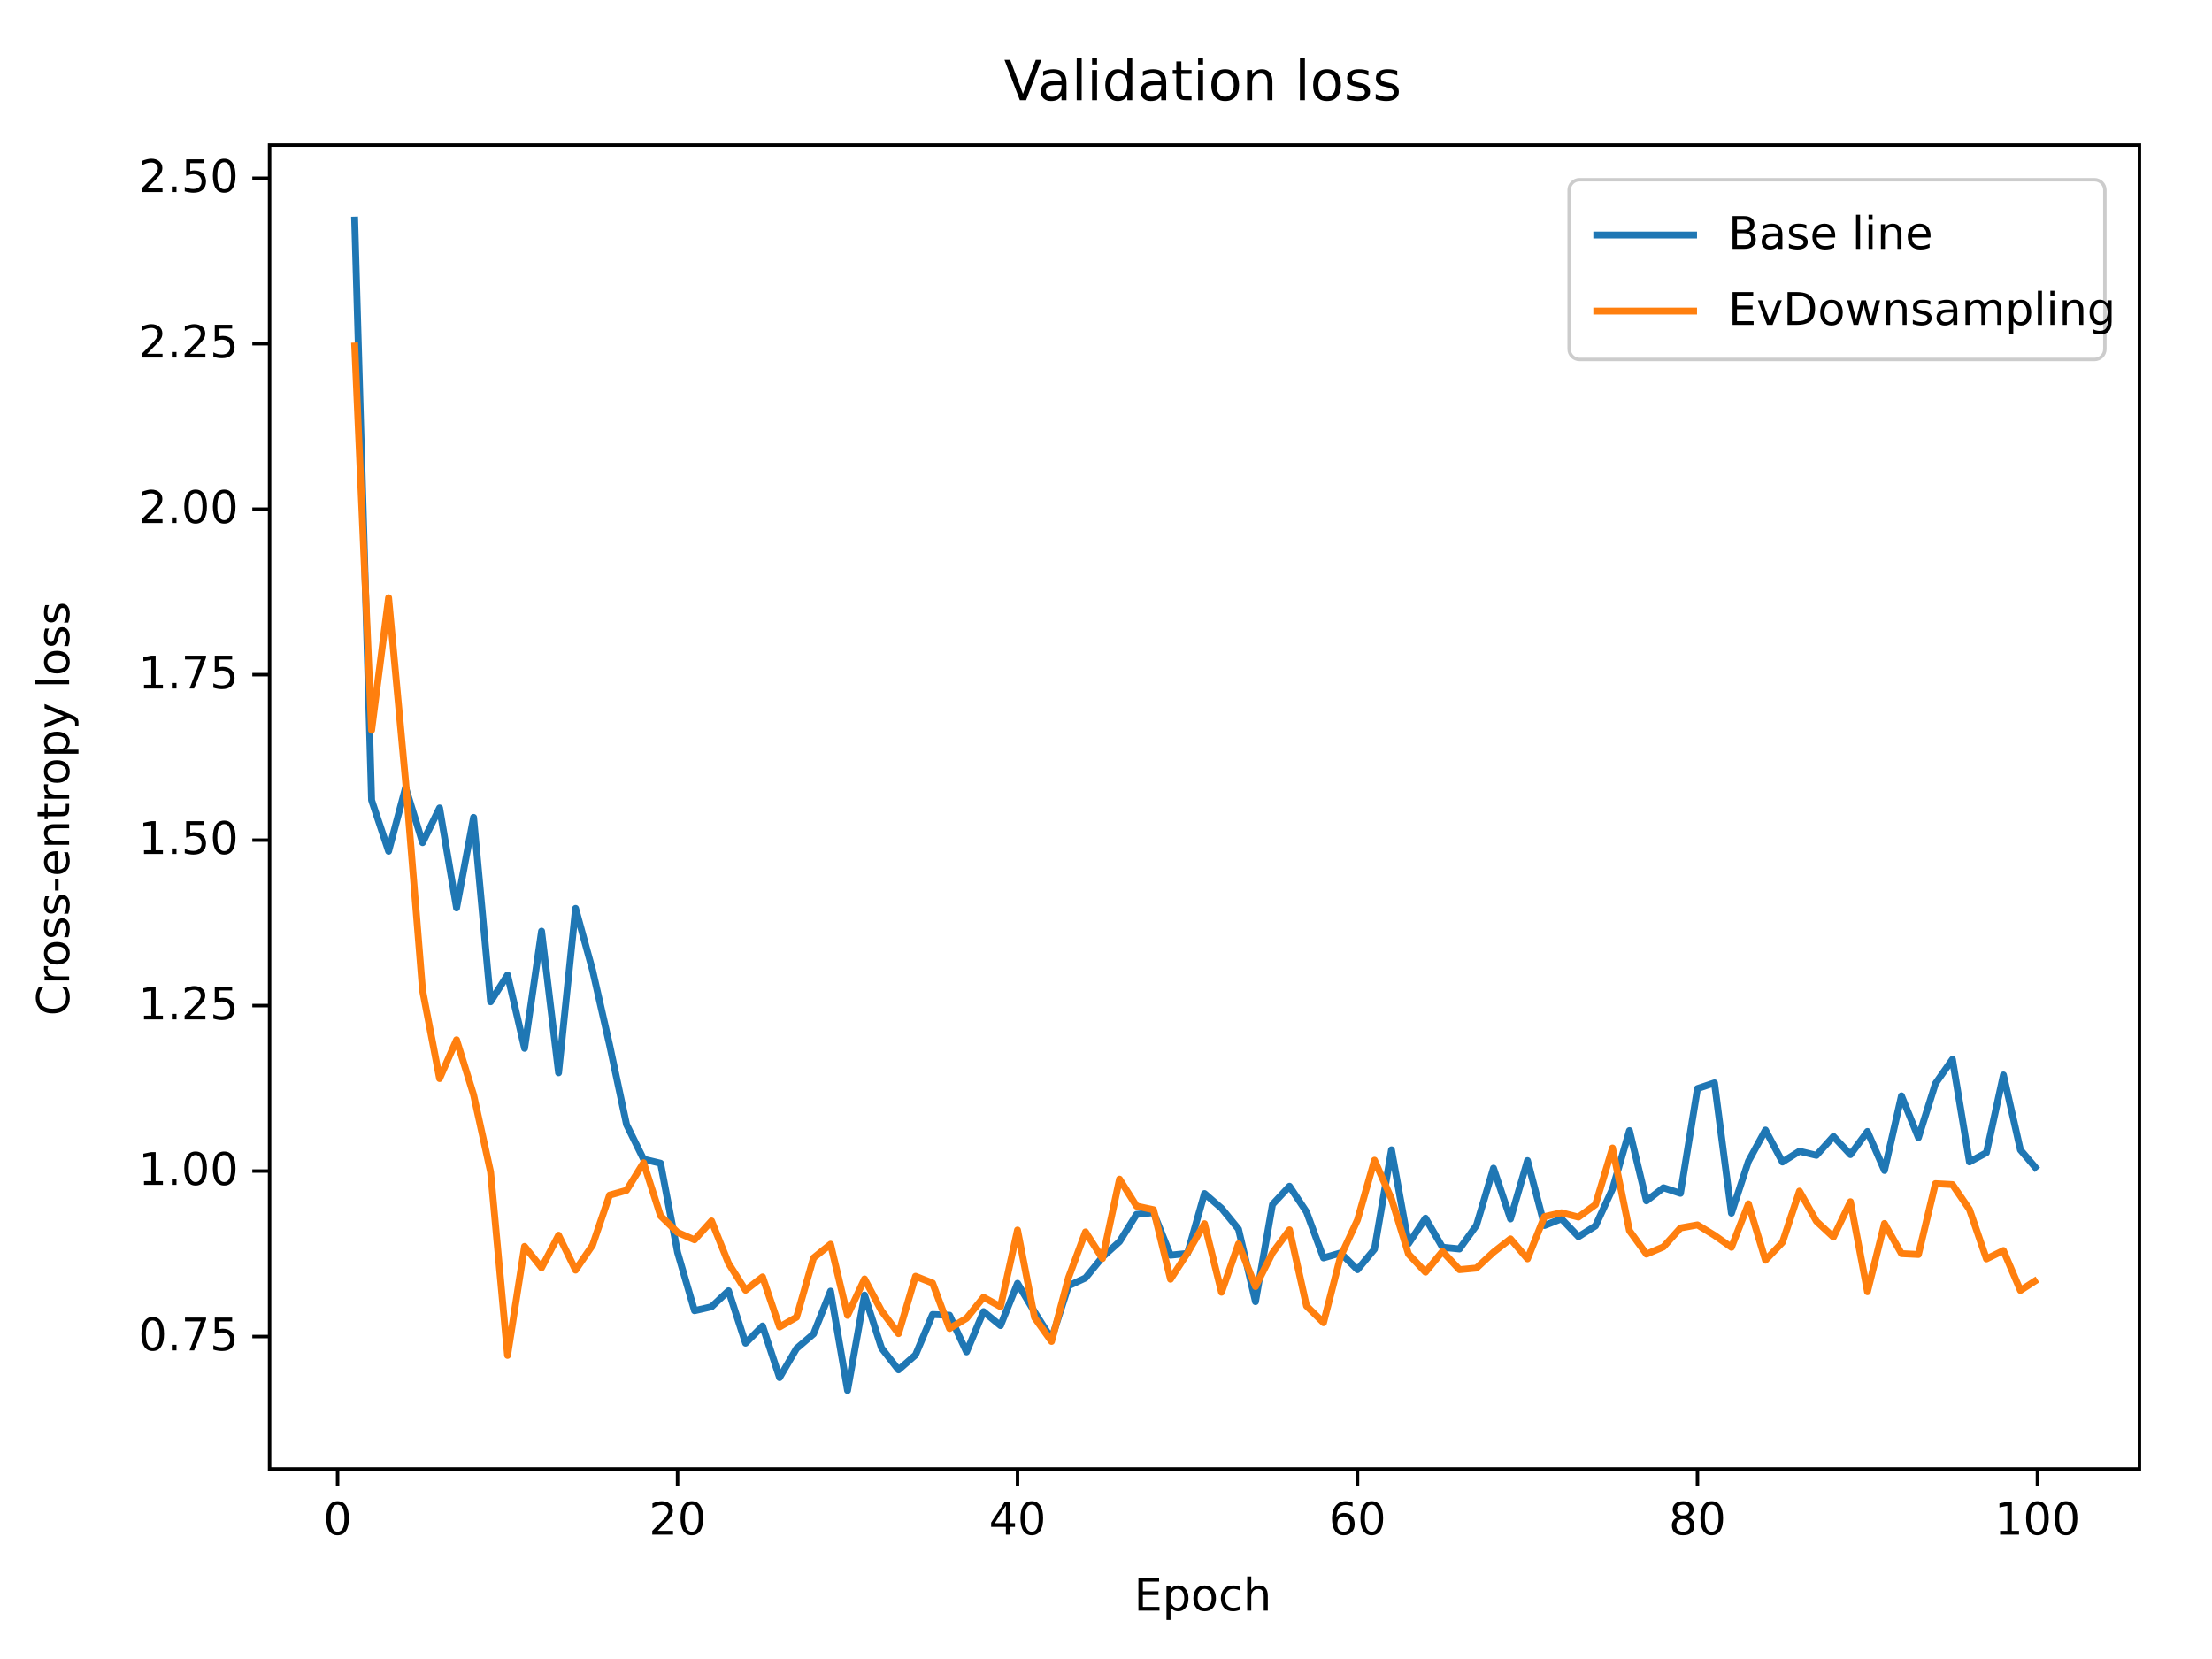
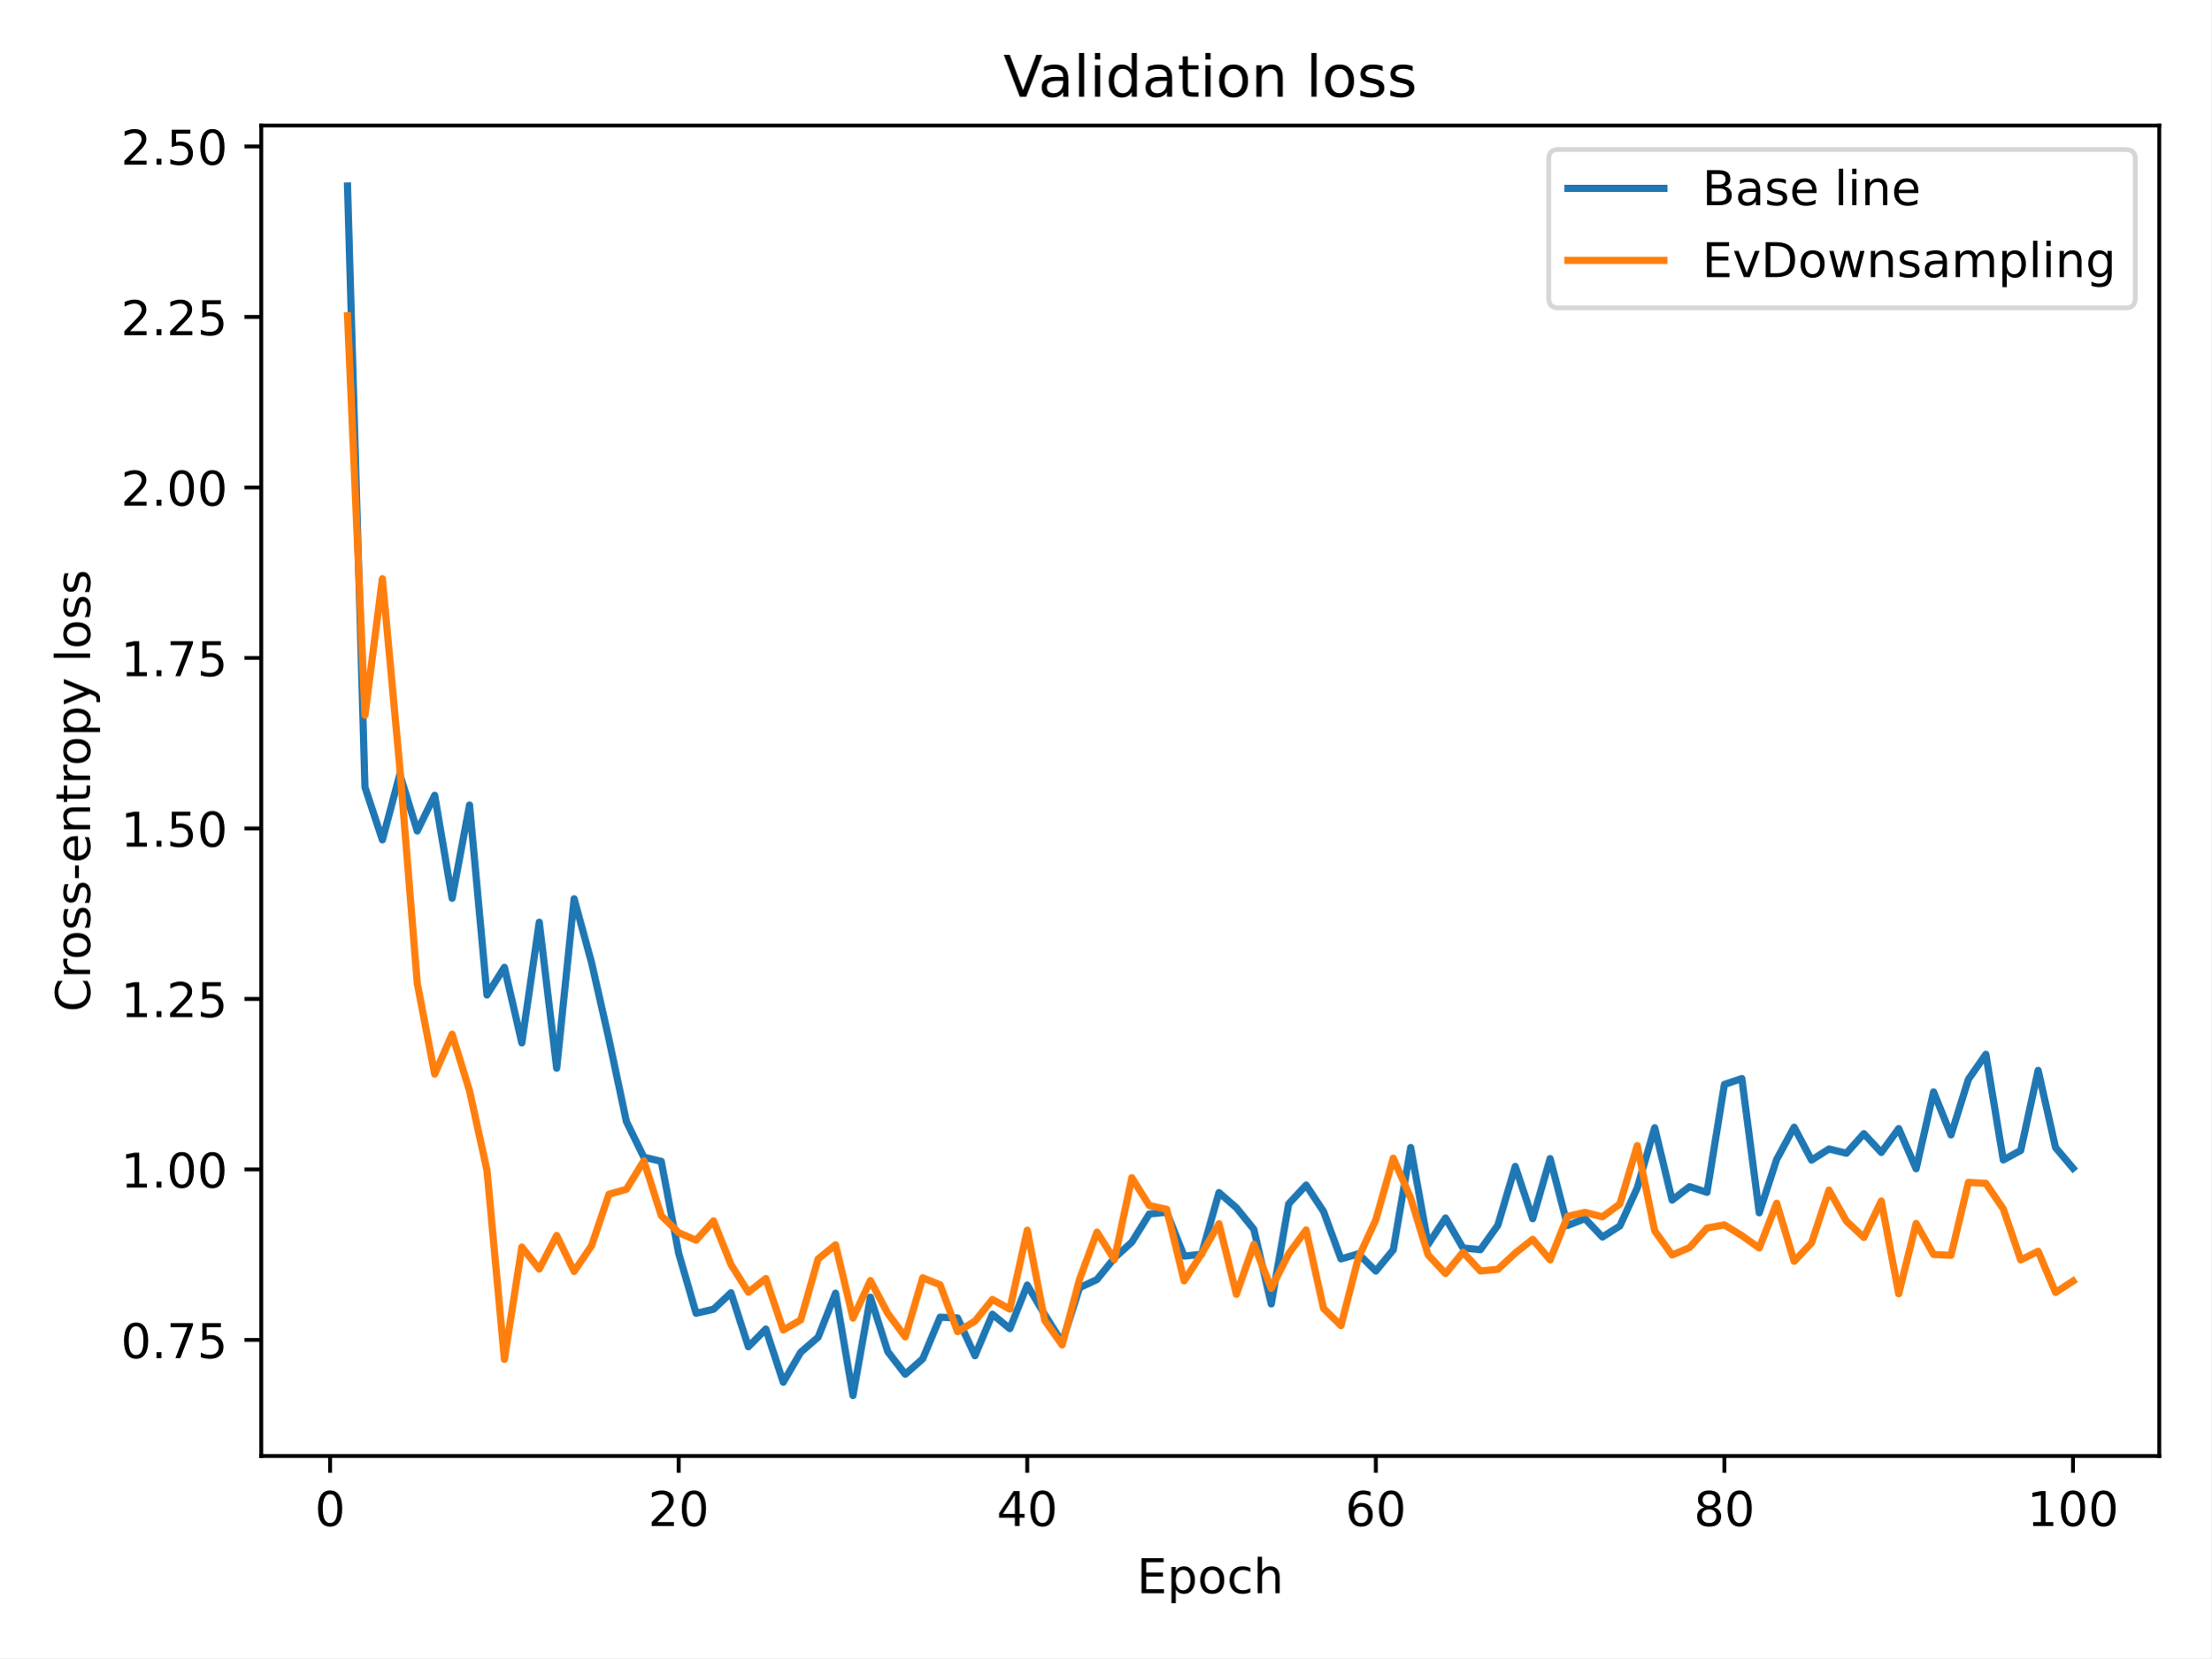
- <svg xmlns="http://www.w3.org/2000/svg" width="640" height="480" viewBox="0 0 640 480" role="img" aria-labelledby="heading">
-   <rect width="640" height="480" fill="white" />
-   <g font-family="DejaVu Sans, sans-serif" fill="black" font-size="13">
-     <text x="348" y="29" text-anchor="middle" font-size="16">Validation loss</text>
-     <rect x="78" y="42" width="541" height="383" fill="none" stroke="black" />
-     <path d="M97.673 425v5" stroke="black" />
-     <text x="97.673" y="444" text-anchor="middle">0</text>
-     <path d="M196.036 425v5" stroke="black" />
-     <text x="196.036" y="444" text-anchor="middle">20</text>
-     <path d="M294.4 425v5" stroke="black" />
-     <text x="294.4" y="444" text-anchor="middle">40</text>
-     <path d="M392.764 425v5" stroke="black" />
-     <text x="392.764" y="444" text-anchor="middle">60</text>
-     <path d="M491.127 425v5" stroke="black" />
-     <text x="491.127" y="444" text-anchor="middle">80</text>
-     <path d="M589.491 425v5" stroke="black" />
-     <text x="589.491" y="444" text-anchor="middle">100</text>
-     <path d="M78 386.7h-5" stroke="black" />
-     <text x="69" y="390.7" text-anchor="end">0.75</text>
-     <path d="M78 338.825h-5" stroke="black" />
-     <text x="69" y="342.825" text-anchor="end">1.00</text>
-     <path d="M78 290.95h-5" stroke="black" />
-     <text x="69" y="294.95" text-anchor="end">1.25</text>
-     <path d="M78 243.075h-5" stroke="black" />
-     <text x="69" y="247.075" text-anchor="end">1.50</text>
-     <path d="M78 195.2h-5" stroke="black" />
-     <text x="69" y="199.2" text-anchor="end">1.75</text>
-     <path d="M78 147.325h-5" stroke="black" />
-     <text x="69" y="151.325" text-anchor="end">2.00</text>
-     <path d="M78 99.45h-5" stroke="black" />
-     <text x="69" y="103.45" text-anchor="end">2.25</text>
-     <path d="M78 51.575h-5" stroke="black" />
-     <text x="69" y="55.575" text-anchor="end">2.50</text>
-     <text x="348" y="466" text-anchor="middle">Epoch</text>
-     <text transform="translate(20 234) rotate(-90)" text-anchor="middle">Cross-entropy loss</text>
-     <polyline fill="none" stroke="#1f77b4" stroke-width="2" stroke-linejoin="round" points="102.59,62.68 107.51,231.51 112.43,246.29 117.35,227.88 122.26,243.80 127.18,233.76 132.10,262.69 137.02,236.50 141.94,289.84 146.85,282.08 151.77,303.31 156.69,269.41 161.61,310.40 166.53,262.83 171.45,280.74 176.36,302.31 181.28,325.37 186.20,335.38 191.12,336.56 196.04,362.37 200.95,379.22 205.87,378.09 210.79,373.46 215.71,388.62 220.63,383.65 225.55,398.58 230.46,390.17 235.38,385.94 240.30,373.57 245.22,402.31 250.14,374.70 255.05,390.02 259.97,396.33 264.89,392.02 269.81,380.32 274.73,380.53 279.65,391.14 284.56,379.49 289.48,383.53 294.40,371.30 299.32,379.57 304.24,387.38 309.15,372.04 314.07,369.75 318.99,363.69 323.91,359.24 328.83,351.36 333.75,350.84 338.66,363.16 343.58,362.66 348.50,345.33 353.42,349.59 358.34,355.63 363.25,376.60 368.17,348.49 373.09,343.22 378.01,350.64 382.93,363.95 387.85,362.52 392.76,367.36 397.68,361.41 402.60,332.68 407.52,359.84 412.44,352.46 417.35,360.87 422.27,361.36 427.19,354.51 432.11,337.99 437.03,352.67 441.95,335.79 446.86,354.57 451.78,352.65 456.70,357.81 461.62,354.70 466.54,344.00 471.45,327.12 476.37,347.45 481.29,343.66 486.21,345.26 491.13,314.96 496.05,313.31 500.96,351.01 505.88,335.99 510.80,326.96 515.72,336.20 520.64,333.08 525.55,334.27 530.47,328.79 535.39,334.06 540.31,327.37 545.23,338.65 550.15,317.07 555.06,329.15 559.98,313.52 564.90,306.50 569.82,336.17 574.74,333.50 579.65,311.02 584.57,332.70 589.49,338.48" />
-     <polyline fill="none" stroke="#ff7f0e" stroke-width="2" stroke-linejoin="round" points="102.59,99.12 107.51,211.28 112.43,172.95 117.35,226.08 122.26,286.56 127.18,312.06 132.10,300.85 137.02,316.76 141.94,339.08 146.85,392.15 151.77,360.63 156.69,366.81 161.61,357.38 166.53,367.48 171.45,360.25 176.36,345.79 181.28,344.40 186.20,336.41 191.12,351.78 196.04,356.58 200.95,358.71 205.87,353.26 210.79,365.53 215.71,373.30 220.63,369.45 225.55,383.92 230.46,381.11 235.38,363.96 240.30,359.99 245.22,380.58 250.14,370.04 255.05,379.27 259.97,385.85 264.89,369.27 269.81,371.22 274.73,384.38 279.65,381.42 284.56,375.34 289.48,378.06 294.40,355.89 299.32,381.20 304.24,388.11 309.15,369.67 314.07,356.43 318.99,364.14 323.91,341.16 328.83,348.96 333.75,350.02 338.66,370.12 343.58,362.54 348.50,354.06 353.42,373.89 358.34,359.87 363.25,372.24 368.17,362.49 373.09,355.83 378.01,377.85 382.93,382.69 387.85,363.59 392.76,352.97 397.68,335.68 402.60,346.86 407.52,362.83 412.44,368.07 417.35,362.07 422.27,367.35 427.19,366.89 432.11,362.31 437.03,358.45 441.95,364.22 446.86,352.00 451.78,350.89 456.70,352.14 461.62,348.54 466.54,332.15 471.45,356.08 476.37,362.86 481.29,360.76 486.21,355.29 491.13,354.40 496.05,357.41 500.96,360.88 505.88,348.31 510.80,364.62 515.72,359.45 520.64,344.63 525.55,353.35 530.47,357.93 535.39,347.70 540.31,373.74 545.23,354.00 550.15,362.71 555.06,362.96 559.98,342.47 564.90,342.74 569.82,349.91 574.74,364.24 579.65,361.82 584.57,373.37 589.49,370.18" />
-     <rect x="454" y="52" width="155" height="52" rx="3" fill="white" stroke="#ccc" />
-     <path d="M461 68h30" stroke="#1f77b4" stroke-width="2" />
-     <text x="500" y="72">Base line</text>
-     <path d="M461 90h30" stroke="#ff7f0e" stroke-width="2" />
-     <text x="500" y="94">EvDownsampling</text>
+ <svg xmlns="http://www.w3.org/2000/svg" xmlns:xlink="http://www.w3.org/1999/xlink" width="460.8pt" height="345.6pt" viewBox="0 0 460.8 345.6" version="1.1">
+   <defs>
+     <style type="text/css">*{stroke-linejoin: round; stroke-linecap: butt}</style>
+   </defs>
+   <g id="figure_1">
+     <g id="patch_1">
+       <path d="M 0 345.6  L 460.8 345.6  L 460.8 0  L 0 0  z " style="fill: #ffffff" />
+     </g>
+     <g id="axes_1">
+       <g id="patch_2">
+         <path d="M 54.442 303.478  L 450 303.478  L 450 26.16  L 54.442 26.16  z " style="fill: #ffffff" />
+       </g>
+       <g id="matplotlib.axis_1">
+         <g id="xtick_1">
+           <g id="line2d_1">
+             <defs>
+               <path id="m79ee2506f1" d="M 0 0  L 0 3.5  " style="stroke: #000000; stroke-width: 0.8" />
+             </defs>
+             <g>
+               <use xlink:href="#m79ee2506f1" x="68.79" y="303.478" style="stroke: #000000; stroke-width: 0.8" />
+             </g>
+           </g>
+           <g id="text_1">
+             <g transform="translate(65.60869 318.0753) scale(0.1 -0.1)">
+               <defs>
+                 <path id="DejaVuSans-13" d="M 2034 4250  Q 1547 4250 1301 3770  Q 1056 3291 1056 2328  Q 1056 1369 1301 889  Q 1547 409 2034 409  Q 2525 409 2770 889  Q 3016 1369 3016 2328  Q 3016 3291 2770 3770  Q 2525 4250 2034 4250  z M 2034 4750  Q 2819 4750 3233 4129  Q 3647 3509 3647 2328  Q 3647 1150 3233 529  Q 2819 -91 2034 -91  Q 1250 -91 836 529  Q 422 1150 422 2328  Q 422 3509 836 4129  Q 1250 4750 2034 4750  z " transform="scale(0.015625)" />
+               </defs>
+               <use xlink:href="#DejaVuSans-13" />
+             </g>
+           </g>
+         </g>
+         <g id="xtick_2">
+           <g id="line2d_2">
+             <g>
+               <use xlink:href="#m79ee2506f1" x="141.436" y="303.478" style="stroke: #000000; stroke-width: 0.8" />
+             </g>
+           </g>
+           <g id="text_2">
+             <g transform="translate(135.0735 318.0753) scale(0.1 -0.1)">
+               <defs>
+                 <path id="DejaVuSans-15" d="M 1228 531  L 3431 531  L 3431 0  L 469 0  L 469 531  Q 828 903 1448 1529  Q 2069 2156 2228 2338  Q 2531 2678 2651 2914  Q 2772 3150 2772 3378  Q 2772 3750 2511 3984  Q 2250 4219 1831 4219  Q 1534 4219 1204 4116  Q 875 4013 500 3803  L 500 4441  Q 881 4594 1212 4672  Q 1544 4750 1819 4750  Q 2544 4750 2975 4387  Q 3406 4025 3406 3419  Q 3406 3131 3298 2873  Q 3191 2616 2906 2266  Q 2828 2175 2409 1742  Q 1991 1309 1228 531  z " transform="scale(0.015625)" />
+               </defs>
+               <use xlink:href="#DejaVuSans-15" />
+               <use xlink:href="#DejaVuSans-13" transform="translate(63.625 0)" />
+             </g>
+           </g>
+         </g>
+         <g id="xtick_3">
+           <g id="line2d_3">
+             <g>
+               <use xlink:href="#m79ee2506f1" x="214.082" y="303.478" style="stroke: #000000; stroke-width: 0.8" />
+             </g>
+           </g>
+           <g id="text_3">
+             <g transform="translate(207.7195 318.0753) scale(0.1 -0.1)">
+               <defs>
+                 <path id="DejaVuSans-17" d="M 2419 4116  L 825 1625  L 2419 1625  L 2419 4116  z M 2253 4666  L 3047 4666  L 3047 1625  L 3713 1625  L 3713 1100  L 3047 1100  L 3047 0  L 2419 0  L 2419 1100  L 313 1100  L 313 1709  L 2253 4666  z " transform="scale(0.015625)" />
+               </defs>
+               <use xlink:href="#DejaVuSans-17" />
+               <use xlink:href="#DejaVuSans-13" transform="translate(63.625 0)" />
+             </g>
+           </g>
+         </g>
+         <g id="xtick_4">
+           <g id="line2d_4">
+             <g>
+               <use xlink:href="#m79ee2506f1" x="286.728" y="303.478" style="stroke: #000000; stroke-width: 0.8" />
+             </g>
+           </g>
+           <g id="text_4">
+             <g transform="translate(280.3655 318.0753) scale(0.1 -0.1)">
+               <defs>
+                 <path id="DejaVuSans-19" d="M 2113 2584  Q 1688 2584 1439 2293  Q 1191 2003 1191 1497  Q 1191 994 1439 701  Q 1688 409 2113 409  Q 2538 409 2786 701  Q 3034 994 3034 1497  Q 3034 2003 2786 2293  Q 2538 2584 2113 2584  z M 3366 4563  L 3366 3988  Q 3128 4100 2886 4159  Q 2644 4219 2406 4219  Q 1781 4219 1451 3797  Q 1122 3375 1075 2522  Q 1259 2794 1537 2939  Q 1816 3084 2150 3084  Q 2853 3084 3261 2657  Q 3669 2231 3669 1497  Q 3669 778 3244 343  Q 2819 -91 2113 -91  Q 1303 -91 875 529  Q 447 1150 447 2328  Q 447 3434 972 4092  Q 1497 4750 2381 4750  Q 2619 4750 2861 4703  Q 3103 4656 3366 4563  z " transform="scale(0.015625)" />
+               </defs>
+               <use xlink:href="#DejaVuSans-19" />
+               <use xlink:href="#DejaVuSans-13" transform="translate(63.625 0)" />
+             </g>
+           </g>
+         </g>
+         <g id="xtick_5">
+           <g id="line2d_5">
+             <g>
+               <use xlink:href="#m79ee2506f1" x="359.374" y="303.478" style="stroke: #000000; stroke-width: 0.8" />
+             </g>
+           </g>
+           <g id="text_5">
+             <g transform="translate(353.0116 318.0753) scale(0.1 -0.1)">
+               <defs>
+                 <path id="DejaVuSans-1b" d="M 2034 2216  Q 1584 2216 1326 1975  Q 1069 1734 1069 1313  Q 1069 891 1326 650  Q 1584 409 2034 409  Q 2484 409 2743 651  Q 3003 894 3003 1313  Q 3003 1734 2745 1975  Q 2488 2216 2034 2216  z M 1403 2484  Q 997 2584 770 2862  Q 544 3141 544 3541  Q 544 4100 942 4425  Q 1341 4750 2034 4750  Q 2731 4750 3128 4425  Q 3525 4100 3525 3541  Q 3525 3141 3298 2862  Q 3072 2584 2669 2484  Q 3125 2378 3379 2068  Q 3634 1759 3634 1313  Q 3634 634 3220 271  Q 2806 -91 2034 -91  Q 1263 -91 848 271  Q 434 634 434 1313  Q 434 1759 690 2068  Q 947 2378 1403 2484  z M 1172 3481  Q 1172 3119 1398 2916  Q 1625 2713 2034 2713  Q 2441 2713 2670 2916  Q 2900 3119 2900 3481  Q 2900 3844 2670 4047  Q 2441 4250 2034 4250  Q 1625 4250 1398 4047  Q 1172 3844 1172 3481  z " transform="scale(0.015625)" />
+               </defs>
+               <use xlink:href="#DejaVuSans-1b" />
+               <use xlink:href="#DejaVuSans-13" transform="translate(63.625 0)" />
+             </g>
+           </g>
+         </g>
+         <g id="xtick_6">
+           <g id="line2d_6">
+             <g>
+               <use xlink:href="#m79ee2506f1" x="432.02" y="303.478" style="stroke: #000000; stroke-width: 0.8" />
+             </g>
+           </g>
+           <g id="text_6">
+             <g transform="translate(422.4764 318.0753) scale(0.1 -0.1)">
+               <defs>
+                 <path id="DejaVuSans-14" d="M 794 531  L 1825 531  L 1825 4091  L 703 3866  L 703 4441  L 1819 4666  L 2450 4666  L 2450 531  L 3481 531  L 3481 0  L 794 0  L 794 531  z " transform="scale(0.015625)" />
+               </defs>
+               <use xlink:href="#DejaVuSans-14" />
+               <use xlink:href="#DejaVuSans-13" transform="translate(63.625 0)" />
+               <use xlink:href="#DejaVuSans-13" transform="translate(127.25 0)" />
+             </g>
+           </g>
+         </g>
+         <g id="text_7">
+           <g transform="translate(236.9102 332.0761) scale(0.1 -0.1)">
+             <defs>
+               <path id="DejaVuSans-28" d="M 628 4666  L 3578 4666  L 3578 4134  L 1259 4134  L 1259 2753  L 3481 2753  L 3481 2222  L 1259 2222  L 1259 531  L 3634 531  L 3634 0  L 628 0  L 628 4666  z " transform="scale(0.015625)" />
+               <path id="DejaVuSans-53" d="M 1159 525  L 1159 -1331  L 581 -1331  L 581 3500  L 1159 3500  L 1159 2969  Q 1341 3281 1617 3432  Q 1894 3584 2278 3584  Q 2916 3584 3314 3078  Q 3713 2572 3713 1747  Q 3713 922 3314 415  Q 2916 -91 2278 -91  Q 1894 -91 1617 61  Q 1341 213 1159 525  z M 3116 1747  Q 3116 2381 2855 2742  Q 2594 3103 2138 3103  Q 1681 3103 1420 2742  Q 1159 2381 1159 1747  Q 1159 1113 1420 752  Q 1681 391 2138 391  Q 2594 391 2855 752  Q 3116 1113 3116 1747  z " transform="scale(0.015625)" />
+               <path id="DejaVuSans-52" d="M 1959 3097  Q 1497 3097 1228 2736  Q 959 2375 959 1747  Q 959 1119 1226 758  Q 1494 397 1959 397  Q 2419 397 2687 759  Q 2956 1122 2956 1747  Q 2956 2369 2687 2733  Q 2419 3097 1959 3097  z M 1959 3584  Q 2709 3584 3137 3096  Q 3566 2609 3566 1747  Q 3566 888 3137 398  Q 2709 -91 1959 -91  Q 1206 -91 779 398  Q 353 888 353 1747  Q 353 2609 779 3096  Q 1206 3584 1959 3584  z " transform="scale(0.015625)" />
+               <path id="DejaVuSans-46" d="M 3122 3366  L 3122 2828  Q 2878 2963 2633 3030  Q 2388 3097 2138 3097  Q 1578 3097 1268 2742  Q 959 2388 959 1747  Q 959 1106 1268 751  Q 1578 397 2138 397  Q 2388 397 2633 464  Q 2878 531 3122 666  L 3122 134  Q 2881 22 2623 -34  Q 2366 -91 2075 -91  Q 1284 -91 818 406  Q 353 903 353 1747  Q 353 2603 823 3093  Q 1294 3584 2113 3584  Q 2378 3584 2631 3529  Q 2884 3475 3122 3366  z " transform="scale(0.015625)" />
+               <path id="DejaVuSans-4b" d="M 3513 2113  L 3513 0  L 2938 0  L 2938 2094  Q 2938 2591 2744 2837  Q 2550 3084 2163 3084  Q 1697 3084 1428 2787  Q 1159 2491 1159 1978  L 1159 0  L 581 0  L 581 4863  L 1159 4863  L 1159 2956  Q 1366 3272 1645 3428  Q 1925 3584 2291 3584  Q 2894 3584 3203 3211  Q 3513 2838 3513 2113  z " transform="scale(0.015625)" />
+             </defs>
+             <use xlink:href="#DejaVuSans-28" />
+             <use xlink:href="#DejaVuSans-53" transform="translate(63.1875 0)" />
+             <use xlink:href="#DejaVuSans-52" transform="translate(126.6719 0)" />
+             <use xlink:href="#DejaVuSans-46" transform="translate(187.8594 0)" />
+             <use xlink:href="#DejaVuSans-4b" transform="translate(242.8438 0)" />
+           </g>
+         </g>
+       </g>
+       <g id="matplotlib.axis_2">
+         <g id="ytick_1">
+           <g id="line2d_7">
+             <defs>
+               <path id="m6211bed680" d="M 0 0  L -3.5 0  " style="stroke: #000000; stroke-width: 0.8" />
+             </defs>
+             <g>
+               <use xlink:href="#m6211bed680" x="54.442" y="279.283" style="stroke: #000000; stroke-width: 0.8" />
+             </g>
+           </g>
+           <g id="text_8">
+             <g transform="translate(25.17672 283.0819) scale(0.1 -0.1)">
+               <defs>
+                 <path id="DejaVuSans-11" d="M 684 794  L 1344 794  L 1344 0  L 684 0  L 684 794  z " transform="scale(0.015625)" />
+                 <path id="DejaVuSans-1a" d="M 525 4666  L 3525 4666  L 3525 4397  L 1831 0  L 1172 0  L 2766 4134  L 525 4134  L 525 4666  z " transform="scale(0.015625)" />
+                 <path id="DejaVuSans-18" d="M 691 4666  L 3169 4666  L 3169 4134  L 1269 4134  L 1269 2991  Q 1406 3038 1543 3061  Q 1681 3084 1819 3084  Q 2600 3084 3056 2656  Q 3513 2228 3513 1497  Q 3513 744 3044 326  Q 2575 -91 1722 -91  Q 1428 -91 1123 -41  Q 819 9 494 109  L 494 744  Q 775 591 1075 516  Q 1375 441 1709 441  Q 2250 441 2565 725  Q 2881 1009 2881 1497  Q 2881 1984 2565 2268  Q 2250 2553 1709 2553  Q 1456 2553 1204 2497  Q 953 2441 691 2322  L 691 4666  z " transform="scale(0.015625)" />
+               </defs>
+               <use xlink:href="#DejaVuSans-13" />
+               <use xlink:href="#DejaVuSans-11" transform="translate(63.625 0)" />
+               <use xlink:href="#DejaVuSans-1a" transform="translate(95.40625 0)" />
+               <use xlink:href="#DejaVuSans-18" transform="translate(159.0312 0)" />
+             </g>
+           </g>
+         </g>
+         <g id="ytick_2">
+           <g id="line2d_8">
+             <g>
+               <use xlink:href="#m6211bed680" x="54.442" y="243.746" style="stroke: #000000; stroke-width: 0.8" />
+             </g>
+           </g>
+           <g id="text_9">
+             <g transform="translate(25.17672 247.5444) scale(0.1 -0.1)">
+               <use xlink:href="#DejaVuSans-14" />
+               <use xlink:href="#DejaVuSans-11" transform="translate(63.625 0)" />
+               <use xlink:href="#DejaVuSans-13" transform="translate(95.40625 0)" />
+               <use xlink:href="#DejaVuSans-13" transform="translate(159.0312 0)" />
+             </g>
+           </g>
+         </g>
+         <g id="ytick_3">
+           <g id="line2d_9">
+             <g>
+               <use xlink:href="#m6211bed680" x="54.442" y="208.208" style="stroke: #000000; stroke-width: 0.8" />
+             </g>
+           </g>
+           <g id="text_10">
+             <g transform="translate(25.17672 212.0069) scale(0.1 -0.1)">
+               <use xlink:href="#DejaVuSans-14" />
+               <use xlink:href="#DejaVuSans-11" transform="translate(63.625 0)" />
+               <use xlink:href="#DejaVuSans-15" transform="translate(95.40625 0)" />
+               <use xlink:href="#DejaVuSans-18" transform="translate(159.0312 0)" />
+             </g>
+           </g>
+         </g>
+         <g id="ytick_4">
+           <g id="line2d_10">
+             <g>
+               <use xlink:href="#m6211bed680" x="54.442" y="172.671" style="stroke: #000000; stroke-width: 0.8" />
+             </g>
+           </g>
+           <g id="text_11">
+             <g transform="translate(25.17672 176.4694) scale(0.1 -0.1)">
+               <use xlink:href="#DejaVuSans-14" />
+               <use xlink:href="#DejaVuSans-11" transform="translate(63.625 0)" />
+               <use xlink:href="#DejaVuSans-18" transform="translate(95.40625 0)" />
+               <use xlink:href="#DejaVuSans-13" transform="translate(159.0312 0)" />
+             </g>
+           </g>
+         </g>
+         <g id="ytick_5">
+           <g id="line2d_11">
+             <g>
+               <use xlink:href="#m6211bed680" x="54.442" y="137.133" style="stroke: #000000; stroke-width: 0.8" />
+             </g>
+           </g>
+           <g id="text_12">
+             <g transform="translate(25.17672 140.9319) scale(0.1 -0.1)">
+               <use xlink:href="#DejaVuSans-14" />
+               <use xlink:href="#DejaVuSans-11" transform="translate(63.625 0)" />
+               <use xlink:href="#DejaVuSans-1a" transform="translate(95.40625 0)" />
+               <use xlink:href="#DejaVuSans-18" transform="translate(159.0312 0)" />
+             </g>
+           </g>
+         </g>
+         <g id="ytick_6">
+           <g id="line2d_12">
+             <g>
+               <use xlink:href="#m6211bed680" x="54.442" y="101.596" style="stroke: #000000; stroke-width: 0.8" />
+             </g>
+           </g>
+           <g id="text_13">
+             <g transform="translate(25.17672 105.3944) scale(0.1 -0.1)">
+               <use xlink:href="#DejaVuSans-15" />
+               <use xlink:href="#DejaVuSans-11" transform="translate(63.625 0)" />
+               <use xlink:href="#DejaVuSans-13" transform="translate(95.40625 0)" />
+               <use xlink:href="#DejaVuSans-13" transform="translate(159.0312 0)" />
+             </g>
+           </g>
+         </g>
+         <g id="ytick_7">
+           <g id="line2d_13">
+             <g>
+               <use xlink:href="#m6211bed680" x="54.442" y="66.058" style="stroke: #000000; stroke-width: 0.8" />
+             </g>
+           </g>
+           <g id="text_14">
+             <g transform="translate(25.17672 69.85685) scale(0.1 -0.1)">
+               <use xlink:href="#DejaVuSans-15" />
+               <use xlink:href="#DejaVuSans-11" transform="translate(63.625 0)" />
+               <use xlink:href="#DejaVuSans-15" transform="translate(95.40625 0)" />
+               <use xlink:href="#DejaVuSans-18" transform="translate(159.0312 0)" />
+             </g>
+           </g>
+         </g>
+         <g id="ytick_8">
+           <g id="line2d_14">
+             <g>
+               <use xlink:href="#m6211bed680" x="54.442" y="30.521" style="stroke: #000000; stroke-width: 0.8" />
+             </g>
+           </g>
+           <g id="text_15">
+             <g transform="translate(25.17672 34.31933) scale(0.1 -0.1)">
+               <use xlink:href="#DejaVuSans-15" />
+               <use xlink:href="#DejaVuSans-11" transform="translate(63.625 0)" />
+               <use xlink:href="#DejaVuSans-18" transform="translate(95.40625 0)" />
+               <use xlink:href="#DejaVuSans-13" transform="translate(159.0312 0)" />
+             </g>
+           </g>
+         </g>
+         <g id="text_16">
+           <g transform="translate(18.77437 210.9188) rotate(-90) scale(0.1 -0.1)">
+             <defs>
+               <path id="DejaVuSans-26" d="M 4122 4306  L 4122 3641  Q 3803 3938 3442 4084  Q 3081 4231 2675 4231  Q 1875 4231 1450 3742  Q 1025 3253 1025 2328  Q 1025 1406 1450 917  Q 1875 428 2675 428  Q 3081 428 3442 575  Q 3803 722 4122 1019  L 4122 359  Q 3791 134 3420 21  Q 3050 -91 2638 -91  Q 1578 -91 968 557  Q 359 1206 359 2328  Q 359 3453 968 4101  Q 1578 4750 2638 4750  Q 3056 4750 3426 4639  Q 3797 4528 4122 4306  z " transform="scale(0.015625)" />
+               <path id="DejaVuSans-55" d="M 2631 2963  Q 2534 3019 2420 3045  Q 2306 3072 2169 3072  Q 1681 3072 1420 2755  Q 1159 2438 1159 1844  L 1159 0  L 581 0  L 581 3500  L 1159 3500  L 1159 2956  Q 1341 3275 1631 3429  Q 1922 3584 2338 3584  Q 2397 3584 2469 3576  Q 2541 3569 2628 3553  L 2631 2963  z " transform="scale(0.015625)" />
+               <path id="DejaVuSans-56" d="M 2834 3397  L 2834 2853  Q 2591 2978 2328 3040  Q 2066 3103 1784 3103  Q 1356 3103 1142 2972  Q 928 2841 928 2578  Q 928 2378 1081 2264  Q 1234 2150 1697 2047  L 1894 2003  Q 2506 1872 2764 1633  Q 3022 1394 3022 966  Q 3022 478 2636 193  Q 2250 -91 1575 -91  Q 1294 -91 989 -36  Q 684 19 347 128  L 347 722  Q 666 556 975 473  Q 1284 391 1588 391  Q 1994 391 2212 530  Q 2431 669 2431 922  Q 2431 1156 2273 1281  Q 2116 1406 1581 1522  L 1381 1569  Q 847 1681 609 1914  Q 372 2147 372 2553  Q 372 3047 722 3315  Q 1072 3584 1716 3584  Q 2034 3584 2315 3537  Q 2597 3491 2834 3397  z " transform="scale(0.015625)" />
+               <path id="DejaVuSans-10" d="M 313 2009  L 1997 2009  L 1997 1497  L 313 1497  L 313 2009  z " transform="scale(0.015625)" />
+               <path id="DejaVuSans-48" d="M 3597 1894  L 3597 1613  L 953 1613  Q 991 1019 1311 708  Q 1631 397 2203 397  Q 2534 397 2845 478  Q 3156 559 3463 722  L 3463 178  Q 3153 47 2828 -22  Q 2503 -91 2169 -91  Q 1331 -91 842 396  Q 353 884 353 1716  Q 353 2575 817 3079  Q 1281 3584 2069 3584  Q 2775 3584 3186 3129  Q 3597 2675 3597 1894  z M 3022 2063  Q 3016 2534 2758 2815  Q 2500 3097 2075 3097  Q 1594 3097 1305 2825  Q 1016 2553 972 2059  L 3022 2063  z " transform="scale(0.015625)" />
+               <path id="DejaVuSans-51" d="M 3513 2113  L 3513 0  L 2938 0  L 2938 2094  Q 2938 2591 2744 2837  Q 2550 3084 2163 3084  Q 1697 3084 1428 2787  Q 1159 2491 1159 1978  L 1159 0  L 581 0  L 581 3500  L 1159 3500  L 1159 2956  Q 1366 3272 1645 3428  Q 1925 3584 2291 3584  Q 2894 3584 3203 3211  Q 3513 2838 3513 2113  z " transform="scale(0.015625)" />
+               <path id="DejaVuSans-57" d="M 1172 4494  L 1172 3500  L 2356 3500  L 2356 3053  L 1172 3053  L 1172 1153  Q 1172 725 1289 603  Q 1406 481 1766 481  L 2356 481  L 2356 0  L 1766 0  Q 1100 0 847 248  Q 594 497 594 1153  L 594 3053  L 172 3053  L 172 3500  L 594 3500  L 594 4494  L 1172 4494  z " transform="scale(0.015625)" />
+               <path id="DejaVuSans-5c" d="M 2059 -325  Q 1816 -950 1584 -1140  Q 1353 -1331 966 -1331  L 506 -1331  L 506 -850  L 844 -850  Q 1081 -850 1212 -737  Q 1344 -625 1503 -206  L 1606 56  L 191 3500  L 800 3500  L 1894 763  L 2988 3500  L 3597 3500  L 2059 -325  z " transform="scale(0.015625)" />
+               <path id="DejaVuSans-3" transform="scale(0.015625)" />
+               <path id="DejaVuSans-4f" d="M 603 4863  L 1178 4863  L 1178 0  L 603 0  L 603 4863  z " transform="scale(0.015625)" />
+             </defs>
+             <use xlink:href="#DejaVuSans-26" />
+             <use xlink:href="#DejaVuSans-55" transform="translate(69.82812 0)" />
+             <use xlink:href="#DejaVuSans-52" transform="translate(108.7344 0)" />
+             <use xlink:href="#DejaVuSans-56" transform="translate(169.9219 0)" />
+             <use xlink:href="#DejaVuSans-56" transform="translate(222.0156 0)" />
+             <use xlink:href="#DejaVuSans-10" transform="translate(274.1094 0)" />
+             <use xlink:href="#DejaVuSans-48" transform="translate(310.1875 0)" />
+             <use xlink:href="#DejaVuSans-51" transform="translate(371.7188 0)" />
+             <use xlink:href="#DejaVuSans-57" transform="translate(435.0938 0)" />
+             <use xlink:href="#DejaVuSans-55" transform="translate(474.2969 0)" />
+             <use xlink:href="#DejaVuSans-52" transform="translate(513.2031 0)" />
+             <use xlink:href="#DejaVuSans-53" transform="translate(574.3906 0)" />
+             <use xlink:href="#DejaVuSans-5c" transform="translate(637.875 0)" />
+             <use xlink:href="#DejaVuSans-3" transform="translate(697.0625 0)" />
+             <use xlink:href="#DejaVuSans-4f" transform="translate(728.8438 0)" />
+             <use xlink:href="#DejaVuSans-52" transform="translate(756.625 0)" />
+             <use xlink:href="#DejaVuSans-56" transform="translate(817.8125 0)" />
+             <use xlink:href="#DejaVuSans-56" transform="translate(869.9062 0)" />
+           </g>
+         </g>
+       </g>
+       <g id="line2d_15">
+         <path d="M 72.422 38.765  L 76.055 164.085  L 79.687 175.057  L 83.319 161.39  L 86.951 173.208  L 90.584 165.756  L 94.216 187.23  L 97.848 167.789  L 101.481 207.386  L 105.113 201.622  L 108.745 217.38  L 112.378 192.22  L 116.01 222.649  L 119.642 187.338  L 123.274 200.632  L 126.907 216.637  L 130.539 233.757  L 134.171 241.191  L 137.804 242.063  L 141.436 261.225  L 145.068 273.734  L 148.701 272.889  L 152.333 269.456  L 155.965 280.708  L 159.597 277.019  L 163.23 288.103  L 166.862 281.858  L 170.494 278.72  L 174.127 269.54  L 177.759 290.872  L 181.391 270.378  L 185.024 281.75  L 188.656 286.429  L 192.288 283.232  L 195.92 274.544  L 199.553 274.704  L 203.185 282.578  L 206.817 273.934  L 210.45 276.932  L 214.082 267.849  L 217.714 273.993  L 221.347 279.789  L 224.979 268.4  L 228.611 266.698  L 232.244 262.203  L 235.876 258.897  L 239.508 253.047  L 243.14 252.665  L 246.773 261.811  L 250.405 261.435  L 254.037 248.573  L 257.67 251.733  L 261.302 256.22  L 264.934 271.789  L 268.567 250.917  L 272.199 247.011  L 275.831 252.512  L 279.463 262.397  L 283.096 261.336  L 286.728 264.927  L 290.36 260.507  L 293.993 239.181  L 297.625 259.347  L 301.257 253.864  L 304.89 260.107  L 308.522 260.476  L 312.154 255.388  L 315.786 243.125  L 319.419 254.023  L 323.051 241.495  L 326.683 255.434  L 330.316 254.005  L 333.948 257.841  L 337.58 255.53  L 341.213 247.588  L 344.845 235.06  L 348.477 250.148  L 352.109 247.338  L 355.742 248.524  L 359.374 226.031  L 363.006 224.804  L 366.639 252.792  L 370.271 241.643  L 373.903 234.937  L 377.536 241.8  L 381.168 239.484  L 384.8 240.367  L 388.432 236.298  L 392.065 240.208  L 395.697 235.24  L 399.329 243.612  L 402.962 227.595  L 406.594 236.562  L 410.226 224.962  L 413.859 219.752  L 417.491 241.772  L 421.123 239.791  L 424.756 223.104  L 428.388 239.197  L 432.02 243.488  " clip-path="url(#pfb785518d5)" style="fill: none; stroke: #1f77b4; stroke-width: 1.5; stroke-linecap: square" />
+       </g>
+       <g id="line2d_16">
+         <path d="M 72.422 65.81  L 76.055 149.068  L 79.687 120.617  L 83.319 160.053  L 86.951 204.946  L 90.584 223.881  L 94.216 215.555  L 97.848 227.364  L 101.481 243.936  L 105.113 283.328  L 108.745 259.931  L 112.378 264.516  L 116.01 257.516  L 119.642 265.014  L 123.274 259.647  L 126.907 248.913  L 130.539 247.888  L 134.171 241.953  L 137.804 253.364  L 141.436 256.927  L 145.068 258.504  L 148.701 254.464  L 152.333 263.566  L 155.965 269.338  L 159.597 266.48  L 163.23 277.218  L 166.862 275.133  L 170.494 262.406  L 174.127 259.456  L 177.759 274.739  L 181.391 266.918  L 185.024 273.77  L 188.656 278.65  L 192.288 266.343  L 195.92 267.792  L 199.553 277.564  L 203.185 275.364  L 206.817 270.849  L 210.45 272.87  L 214.082 256.415  L 217.714 275.203  L 221.347 280.33  L 224.979 266.645  L 228.611 256.816  L 232.244 262.535  L 235.876 245.477  L 239.508 251.268  L 243.14 252.057  L 246.773 266.976  L 250.405 261.352  L 254.037 255.053  L 257.67 269.776  L 261.302 259.365  L 264.934 268.546  L 268.567 261.313  L 272.199 256.367  L 275.831 272.715  L 279.463 276.303  L 283.096 262.131  L 286.728 254.245  L 290.36 241.412  L 293.993 249.707  L 297.625 261.564  L 301.257 265.451  L 304.89 261.003  L 308.522 264.916  L 312.154 264.576  L 315.786 261.177  L 319.419 258.312  L 323.051 262.599  L 326.683 253.528  L 330.316 252.7  L 333.948 253.628  L 337.58 250.956  L 341.213 238.789  L 344.845 256.551  L 348.477 261.589  L 352.109 260.028  L 355.742 255.966  L 359.374 255.305  L 363.006 257.542  L 366.639 260.117  L 370.271 250.785  L 373.903 262.891  L 377.536 259.056  L 381.168 248.053  L 384.8 254.531  L 388.432 257.928  L 392.065 250.336  L 395.697 269.663  L 399.329 255.009  L 402.962 261.476  L 406.594 261.658  L 410.226 246.451  L 413.859 246.653  L 417.491 251.971  L 421.123 262.607  L 424.756 260.815  L 428.388 269.388  L 432.02 267.019  " clip-path="url(#pfb785518d5)" style="fill: none; stroke: #ff7f0e; stroke-width: 1.5; stroke-linecap: square" />
+       </g>
+       <g id="patch_3">
+         <path d="M 54.442 303.478  L 54.442 26.16  " style="fill: none; stroke: #000000; stroke-width: 0.8; stroke-linejoin: miter; stroke-linecap: square" />
+       </g>
+       <g id="patch_4">
+         <path d="M 450 303.478  L 450 26.16  " style="fill: none; stroke: #000000; stroke-width: 0.8; stroke-linejoin: miter; stroke-linecap: square" />
+       </g>
+       <g id="patch_5">
+         <path d="M 54.442 303.478  L 450 303.478  " style="fill: none; stroke: #000000; stroke-width: 0.8; stroke-linejoin: miter; stroke-linecap: square" />
+       </g>
+       <g id="patch_6">
+         <path d="M 54.442 26.16  L 450 26.16  " style="fill: none; stroke: #000000; stroke-width: 0.8; stroke-linejoin: miter; stroke-linecap: square" />
+       </g>
+       <g id="text_17">
+         <g transform="translate(209.0971 20.16) scale(0.12 -0.12)">
+           <defs>
+             <path id="DejaVuSans-39" d="M 1831 0  L 50 4666  L 709 4666  L 2188 738  L 3669 4666  L 4325 4666  L 2547 0  L 1831 0  z " transform="scale(0.015625)" />
+             <path id="DejaVuSans-44" d="M 2194 1759  Q 1497 1759 1228 1600  Q 959 1441 959 1056  Q 959 750 1161 570  Q 1363 391 1709 391  Q 2188 391 2477 730  Q 2766 1069 2766 1631  L 2766 1759  L 2194 1759  z M 3341 1997  L 3341 0  L 2766 0  L 2766 531  Q 2569 213 2275 61  Q 1981 -91 1556 -91  Q 1019 -91 701 211  Q 384 513 384 1019  Q 384 1609 779 1909  Q 1175 2209 1959 2209  L 2766 2209  L 2766 2266  Q 2766 2663 2505 2880  Q 2244 3097 1772 3097  Q 1472 3097 1187 3025  Q 903 2953 641 2809  L 641 3341  Q 956 3463 1253 3523  Q 1550 3584 1831 3584  Q 2591 3584 2966 3190  Q 3341 2797 3341 1997  z " transform="scale(0.015625)" />
+             <path id="DejaVuSans-4c" d="M 603 3500  L 1178 3500  L 1178 0  L 603 0  L 603 3500  z M 603 4863  L 1178 4863  L 1178 4134  L 603 4134  L 603 4863  z " transform="scale(0.015625)" />
+             <path id="DejaVuSans-47" d="M 2906 2969  L 2906 4863  L 3481 4863  L 3481 0  L 2906 0  L 2906 525  Q 2725 213 2448 61  Q 2172 -91 1784 -91  Q 1150 -91 751 415  Q 353 922 353 1747  Q 353 2572 751 3078  Q 1150 3584 1784 3584  Q 2172 3584 2448 3432  Q 2725 3281 2906 2969  z M 947 1747  Q 947 1113 1208 752  Q 1469 391 1925 391  Q 2381 391 2643 752  Q 2906 1113 2906 1747  Q 2906 2381 2643 2742  Q 2381 3103 1925 3103  Q 1469 3103 1208 2742  Q 947 2381 947 1747  z " transform="scale(0.015625)" />
+           </defs>
+           <use xlink:href="#DejaVuSans-39" />
+           <use xlink:href="#DejaVuSans-44" transform="translate(60.64062 0)" />
+           <use xlink:href="#DejaVuSans-4f" transform="translate(121.9219 0)" />
+           <use xlink:href="#DejaVuSans-4c" transform="translate(149.7031 0)" />
+           <use xlink:href="#DejaVuSans-47" transform="translate(177.4844 0)" />
+           <use xlink:href="#DejaVuSans-44" transform="translate(240.9688 0)" />
+           <use xlink:href="#DejaVuSans-57" transform="translate(302.25 0)" />
+           <use xlink:href="#DejaVuSans-4c" transform="translate(341.4531 0)" />
+           <use xlink:href="#DejaVuSans-52" transform="translate(369.2344 0)" />
+           <use xlink:href="#DejaVuSans-51" transform="translate(430.4219 0)" />
+           <use xlink:href="#DejaVuSans-3" transform="translate(493.7969 0)" />
+           <use xlink:href="#DejaVuSans-4f" transform="translate(525.5781 0)" />
+           <use xlink:href="#DejaVuSans-52" transform="translate(553.3594 0)" />
+           <use xlink:href="#DejaVuSans-56" transform="translate(614.5469 0)" />
+           <use xlink:href="#DejaVuSans-56" transform="translate(666.6406 0)" />
+         </g>
+       </g>
+       <g id="legend_1">
+         <g id="patch_7">
+           <path d="M 324.759 64.162  L 443 64.162  Q 445 64.162 445 62.162  L 445 33.16  Q 445 31.16 443 31.16  L 324.759 31.16  Q 322.759 31.16 322.759 33.16  L 322.759 62.162  Q 322.759 64.162 324.759 64.162  z " style="fill: #ffffff; opacity: 0.8; stroke: #cccccc; stroke-linejoin: miter" />
+         </g>
+         <g id="line2d_17">
+           <path d="M 326.759 39.258  L 336.759 39.258  L 346.759 39.258  " style="fill: none; stroke: #1f77b4; stroke-width: 1.5; stroke-linecap: square" />
+         </g>
+         <g id="text_18">
+           <g transform="translate(354.7594 42.75844) scale(0.1 -0.1)">
+             <defs>
+               <path id="DejaVuSans-25" d="M 1259 2228  L 1259 519  L 2272 519  Q 2781 519 3026 730  Q 3272 941 3272 1375  Q 3272 1813 3026 2020  Q 2781 2228 2272 2228  L 1259 2228  z M 1259 4147  L 1259 2741  L 2194 2741  Q 2656 2741 2882 2914  Q 3109 3088 3109 3444  Q 3109 3797 2882 3972  Q 2656 4147 2194 4147  L 1259 4147  z M 628 4666  L 2241 4666  Q 2963 4666 3353 4366  Q 3744 4066 3744 3513  Q 3744 3084 3544 2831  Q 3344 2578 2956 2516  Q 3422 2416 3680 2098  Q 3938 1781 3938 1306  Q 3938 681 3513 340  Q 3088 0 2303 0  L 628 0  L 628 4666  z " transform="scale(0.015625)" />
+             </defs>
+             <use xlink:href="#DejaVuSans-25" />
+             <use xlink:href="#DejaVuSans-44" transform="translate(68.60938 0)" />
+             <use xlink:href="#DejaVuSans-56" transform="translate(129.8906 0)" />
+             <use xlink:href="#DejaVuSans-48" transform="translate(181.9844 0)" />
+             <use xlink:href="#DejaVuSans-3" transform="translate(243.5156 0)" />
+             <use xlink:href="#DejaVuSans-4f" transform="translate(275.2969 0)" />
+             <use xlink:href="#DejaVuSans-4c" transform="translate(303.0781 0)" />
+             <use xlink:href="#DejaVuSans-51" transform="translate(330.8594 0)" />
+             <use xlink:href="#DejaVuSans-48" transform="translate(394.2344 0)" />
+           </g>
+         </g>
+         <g id="line2d_18">
+           <path d="M 326.759 54.259  L 336.759 54.259  L 346.759 54.259  " style="fill: none; stroke: #ff7f0e; stroke-width: 1.5; stroke-linecap: square" />
+         </g>
+         <g id="text_19">
+           <g transform="translate(354.7594 57.75922) scale(0.1 -0.1)">
+             <defs>
+               <path id="DejaVuSans-59" d="M 191 3500  L 800 3500  L 1894 563  L 2988 3500  L 3597 3500  L 2284 0  L 1503 0  L 191 3500  z " transform="scale(0.015625)" />
+               <path id="DejaVuSans-27" d="M 1259 4147  L 1259 519  L 2022 519  Q 2988 519 3436 956  Q 3884 1394 3884 2338  Q 3884 3275 3436 3711  Q 2988 4147 2022 4147  L 1259 4147  z M 628 4666  L 1925 4666  Q 3281 4666 3915 4102  Q 4550 3538 4550 2338  Q 4550 1131 3912 565  Q 3275 0 1925 0  L 628 0  L 628 4666  z " transform="scale(0.015625)" />
+               <path id="DejaVuSans-5a" d="M 269 3500  L 844 3500  L 1563 769  L 2278 3500  L 2956 3500  L 3675 769  L 4391 3500  L 4966 3500  L 4050 0  L 3372 0  L 2619 2869  L 1863 0  L 1184 0  L 269 3500  z " transform="scale(0.015625)" />
+               <path id="DejaVuSans-50" d="M 3328 2828  Q 3544 3216 3844 3400  Q 4144 3584 4550 3584  Q 5097 3584 5394 3201  Q 5691 2819 5691 2113  L 5691 0  L 5113 0  L 5113 2094  Q 5113 2597 4934 2840  Q 4756 3084 4391 3084  Q 3944 3084 3684 2787  Q 3425 2491 3425 1978  L 3425 0  L 2847 0  L 2847 2094  Q 2847 2600 2669 2842  Q 2491 3084 2119 3084  Q 1678 3084 1418 2786  Q 1159 2488 1159 1978  L 1159 0  L 581 0  L 581 3500  L 1159 3500  L 1159 2956  Q 1356 3278 1631 3431  Q 1906 3584 2284 3584  Q 2666 3584 2933 3390  Q 3200 3197 3328 2828  z " transform="scale(0.015625)" />
+               <path id="DejaVuSans-4a" d="M 2906 1791  Q 2906 2416 2648 2759  Q 2391 3103 1925 3103  Q 1463 3103 1205 2759  Q 947 2416 947 1791  Q 947 1169 1205 825  Q 1463 481 1925 481  Q 2391 481 2648 825  Q 2906 1169 2906 1791  z M 3481 434  Q 3481 -459 3084 -895  Q 2688 -1331 1869 -1331  Q 1566 -1331 1297 -1286  Q 1028 -1241 775 -1147  L 775 -588  Q 1028 -725 1275 -790  Q 1522 -856 1778 -856  Q 2344 -856 2625 -561  Q 2906 -266 2906 331  L 2906 616  Q 2728 306 2450 153  Q 2172 0 1784 0  Q 1141 0 747 490  Q 353 981 353 1791  Q 353 2603 747 3093  Q 1141 3584 1784 3584  Q 2172 3584 2450 3431  Q 2728 3278 2906 2969  L 2906 3500  L 3481 3500  L 3481 434  z " transform="scale(0.015625)" />
+             </defs>
+             <use xlink:href="#DejaVuSans-28" />
+             <use xlink:href="#DejaVuSans-59" transform="translate(63.1875 0)" />
+             <use xlink:href="#DejaVuSans-27" transform="translate(122.375 0)" />
+             <use xlink:href="#DejaVuSans-52" transform="translate(199.375 0)" />
+             <use xlink:href="#DejaVuSans-5a" transform="translate(260.5625 0)" />
+             <use xlink:href="#DejaVuSans-51" transform="translate(342.3438 0)" />
+             <use xlink:href="#DejaVuSans-56" transform="translate(405.7188 0)" />
+             <use xlink:href="#DejaVuSans-44" transform="translate(457.8125 0)" />
+             <use xlink:href="#DejaVuSans-50" transform="translate(519.0938 0)" />
+             <use xlink:href="#DejaVuSans-53" transform="translate(616.5 0)" />
+             <use xlink:href="#DejaVuSans-4f" transform="translate(679.9844 0)" />
+             <use xlink:href="#DejaVuSans-4c" transform="translate(707.7656 0)" />
+             <use xlink:href="#DejaVuSans-51" transform="translate(735.5469 0)" />
+             <use xlink:href="#DejaVuSans-4a" transform="translate(798.9219 0)" />
+           </g>
+         </g>
+       </g>
+     </g>
  </g>
+   <defs>
+     <clipPath id="pfb785518d5">
+       <rect x="54.442" y="26.16" width="395.558" height="277.318" />
+     </clipPath>
+   </defs>
</svg>
